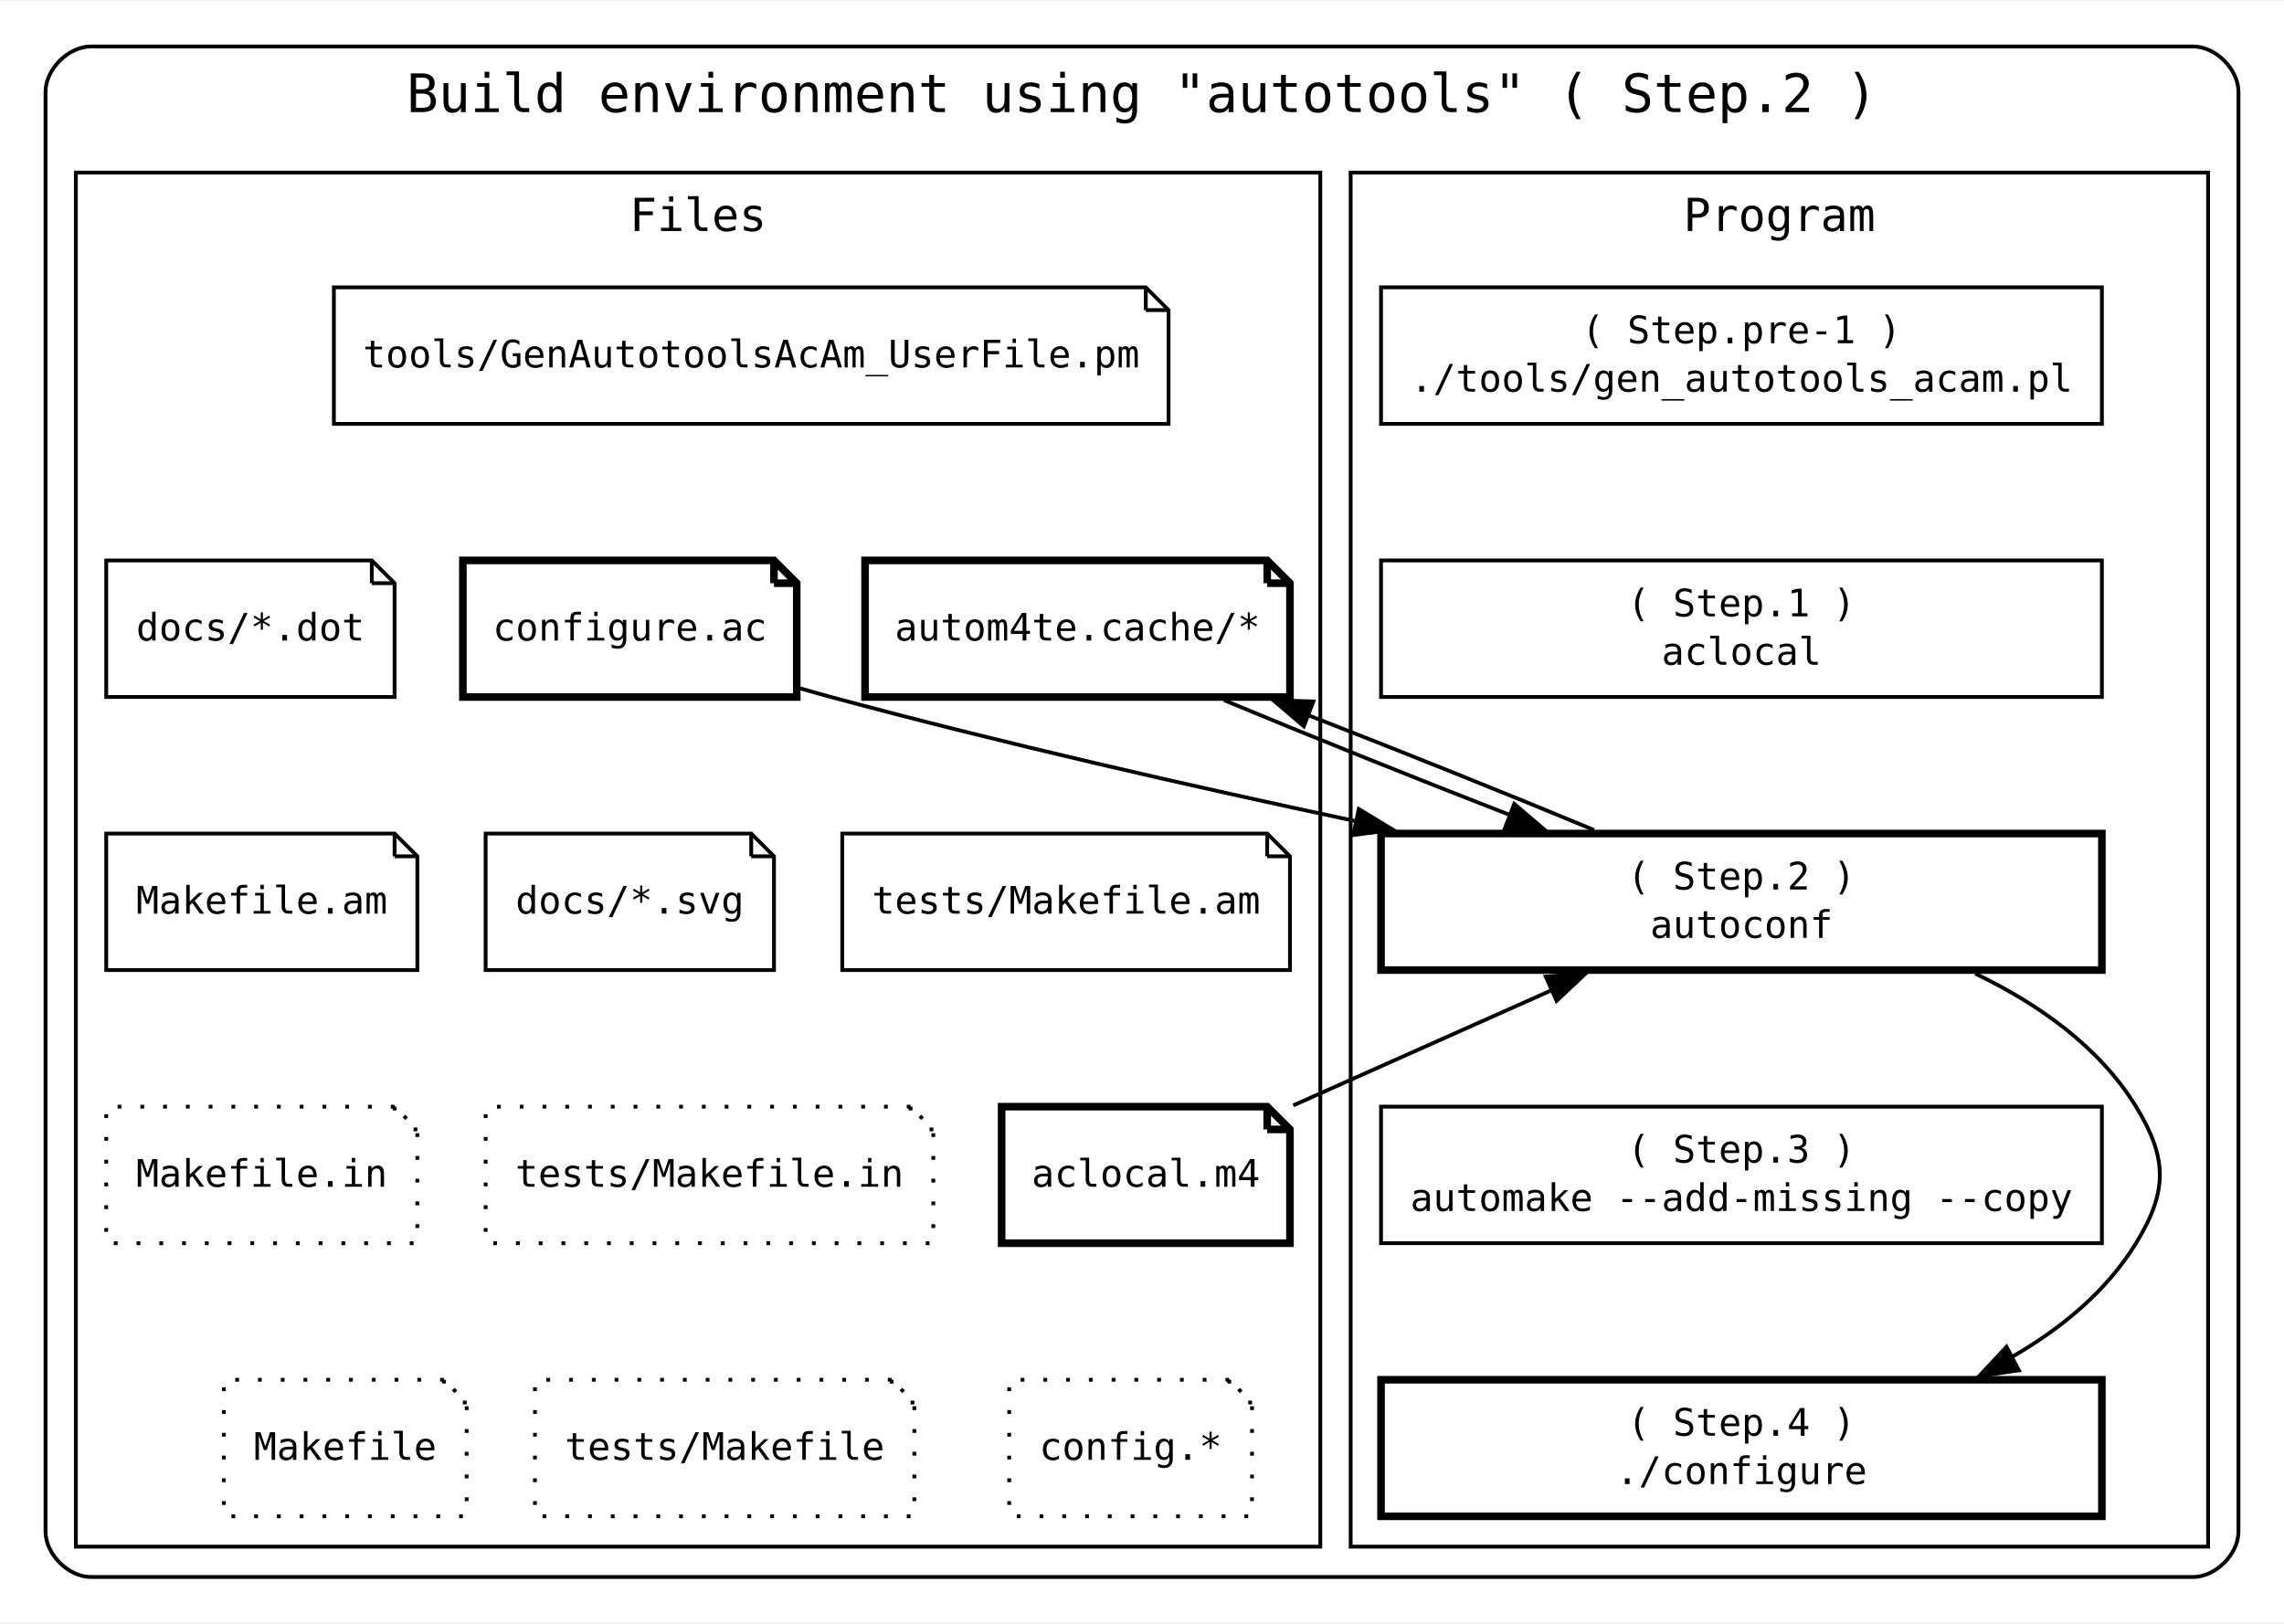
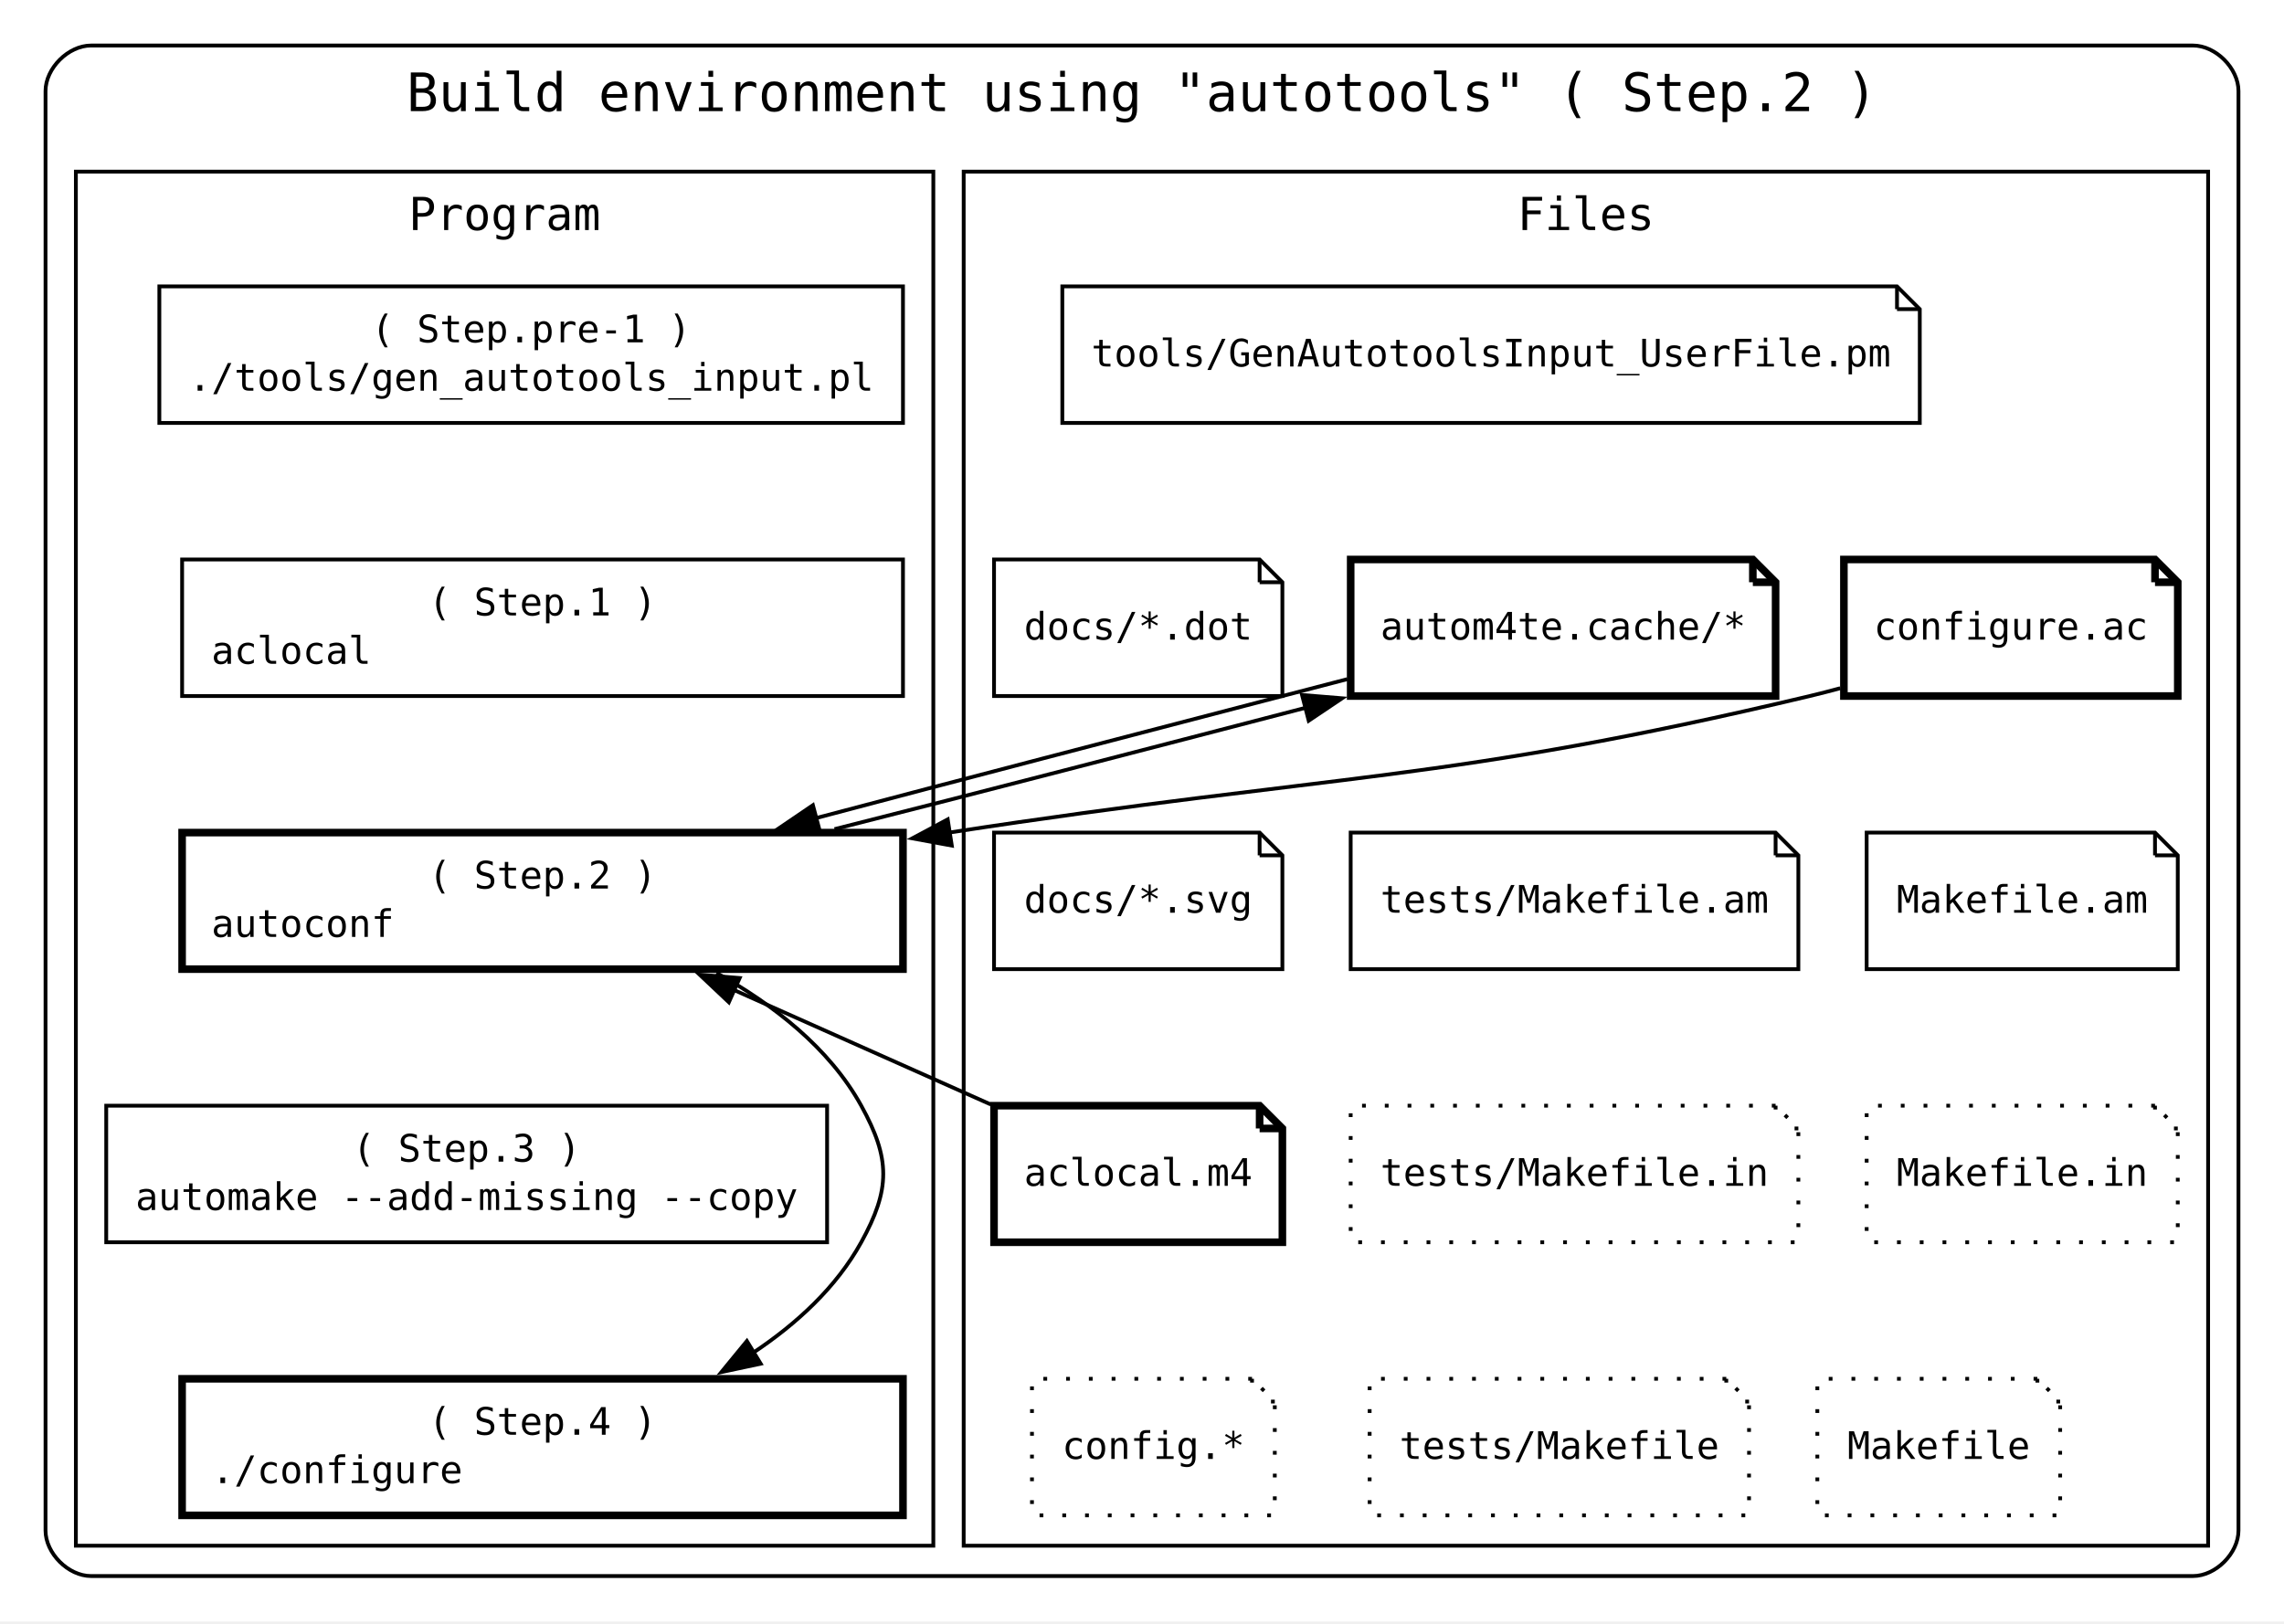
- <svg xmlns="http://www.w3.org/2000/svg" width="602pt" height="428pt" viewBox="0.00 0.00 602.00 427.50">
+ <svg xmlns="http://www.w3.org/2000/svg" width="602pt" height="428pt" viewBox="0.00 0.00 602.00 428.00">
  <g id="graph0" class="graph" transform="scale(1 1) rotate(0) translate(4 423.5)">
    <polygon fill="white" stroke="none" points="-4,4 -4,-423.5 598,-423.5 598,4 -4,4" />
    <g id="clust1" class="cluster">
      <path fill="none" stroke="black" d="M20,-8C20,-8 574,-8 574,-8 580,-8 586,-14 586,-20 586,-20 586,-399.5 586,-399.5 586,-405.5 580,-411.5 574,-411.5 574,-411.5 20,-411.5 20,-411.5 14,-411.5 8,-405.5 8,-399.5 8,-399.5 8,-20 8,-20 8,-14 14,-8 20,-8" />
-       <text text-anchor="middle" x="297" y="-394.2" font-family="monospace" font-size="14.00">Build environment using "autotools" ( Step.2 )</text>
+       <text xml:space="preserve" text-anchor="middle" x="297" y="-394.2" font-family="monospace" font-size="14.00">Build environment using "autotools" ( Step.2 )</text>
    </g>
    <g id="clust2" class="cluster">
-       <polygon fill="none" stroke="black" points="352,-16 352,-378.25 578,-378.25 578,-16 352,-16" />
-       <text text-anchor="middle" x="465" y="-362.85" font-family="monospace" font-size="12.00">Program</text>
+       <polygon fill="none" stroke="black" points="16,-16 16,-378.25 242,-378.25 242,-16 16,-16" />
+       <text xml:space="preserve" text-anchor="middle" x="129" y="-362.85" font-family="monospace" font-size="12.00">Program</text>
    </g>
    <g id="clust4" class="cluster">
-       <polygon fill="none" stroke="black" points="16,-16 16,-378.25 344,-378.25 344,-16 16,-16" />
-       <text text-anchor="middle" x="180" y="-362.85" font-family="monospace" font-size="12.00">Files</text>
+       <polygon fill="none" stroke="black" points="250,-16 250,-378.25 578,-378.25 578,-16 250,-16" />
+       <text xml:space="preserve" text-anchor="middle" x="414" y="-362.85" font-family="monospace" font-size="12.00">Files</text>
    </g>
    <g id="node1" class="node">
-       <polygon fill="none" stroke="black" points="550,-348 360,-348 360,-312 550,-312 550,-348" />
-       <text text-anchor="middle" x="455" y="-333.25" font-family="monospace" font-size="10.00">( Step.pre-1 )</text>
-       <text text-anchor="middle" x="455" y="-320.5" font-family="monospace" font-size="10.00">./tools/gen_autotools_acam.pl</text>
+       <polygon fill="none" stroke="black" points="234,-348 38,-348 38,-312 234,-312 234,-348" />
+       <text xml:space="preserve" text-anchor="middle" x="136" y="-333.25" font-family="monospace" font-size="10.00">( Step.pre-1 )</text>
+       <text xml:space="preserve" text-anchor="middle" x="136" y="-320.5" font-family="monospace" font-size="10.00">./tools/gen_autotools_input.pl</text>
    </g>
    <g id="node2" class="node">
-       <polygon fill="none" stroke="black" points="550,-276 360,-276 360,-240 550,-240 550,-276" />
-       <text text-anchor="middle" x="455" y="-261.25" font-family="monospace" font-size="10.00">( Step.1 )</text>
-       <text text-anchor="middle" x="455" y="-248.5" font-family="monospace" font-size="10.00">aclocal                      </text>
+       <polygon fill="none" stroke="black" points="234,-276 44,-276 44,-240 234,-240 234,-276" />
+       <text xml:space="preserve" text-anchor="middle" x="139" y="-261.25" font-family="monospace" font-size="10.00">( Step.1 )</text>
+       <text xml:space="preserve" text-anchor="middle" x="139" y="-248.5" font-family="monospace" font-size="10.00">aclocal                      </text>
    </g>
    <g id="node3" class="node">
-       <polygon fill="none" stroke="black" stroke-width="2" points="550,-204 360,-204 360,-168 550,-168 550,-204" />
-       <text text-anchor="middle" x="455" y="-189.25" font-family="monospace" font-size="10.00">( Step.2 )</text>
-       <text text-anchor="middle" x="455" y="-176.5" font-family="monospace" font-size="10.00">autoconf                     </text>
+       <polygon fill="none" stroke="black" stroke-width="2" points="234,-204 44,-204 44,-168 234,-168 234,-204" />
+       <text xml:space="preserve" text-anchor="middle" x="139" y="-189.25" font-family="monospace" font-size="10.00">( Step.2 )</text>
+       <text xml:space="preserve" text-anchor="middle" x="139" y="-176.5" font-family="monospace" font-size="10.00">autoconf                     </text>
    </g>
    <g id="node4" class="node">
-       <polygon fill="none" stroke="black" points="550,-132 360,-132 360,-96 550,-96 550,-132" />
-       <text text-anchor="middle" x="455" y="-117.25" font-family="monospace" font-size="10.00">( Step.3 )</text>
-       <text text-anchor="middle" x="455" y="-104.5" font-family="monospace" font-size="10.00">automake --add-missing --copy</text>
+       <polygon fill="none" stroke="black" points="214,-132 24,-132 24,-96 214,-96 214,-132" />
+       <text xml:space="preserve" text-anchor="middle" x="119" y="-117.25" font-family="monospace" font-size="10.00">( Step.3 )</text>
+       <text xml:space="preserve" text-anchor="middle" x="119" y="-104.5" font-family="monospace" font-size="10.00">automake --add-missing --copy</text>
    </g>
    <g id="node5" class="node">
-       <polygon fill="none" stroke="black" stroke-width="2" points="550,-60 360,-60 360,-24 550,-24 550,-60" />
-       <text text-anchor="middle" x="455" y="-45.25" font-family="monospace" font-size="10.00">( Step.4 )</text>
-       <text text-anchor="middle" x="455" y="-32.5" font-family="monospace" font-size="10.00">./configure                  </text>
+       <polygon fill="none" stroke="black" stroke-width="2" points="234,-60 44,-60 44,-24 234,-24 234,-60" />
+       <text xml:space="preserve" text-anchor="middle" x="139" y="-45.25" font-family="monospace" font-size="10.00">( Step.4 )</text>
+       <text xml:space="preserve" text-anchor="middle" x="139" y="-32.5" font-family="monospace" font-size="10.00">./configure                  </text>
    </g>
    <g id="edge31" class="edge">
-       <path fill="none" stroke="black" d="M516.64,-167.06C533.26,-159.09 549.31,-147.81 559,-132 567.36,-118.36 567.36,-109.64 559,-96 551.2,-83.28 539.29,-73.49 526.27,-66" />
-       <polygon fill="black" stroke="black" points="528.12,-62.49 517.64,-60.94 524.87,-68.69 528.12,-62.49" />
+       <path fill="none" stroke="black" d="M184.84,-167.01C199.74,-158.72 214.59,-147.25 223,-132 230.73,-117.99 230.73,-110.01 223,-96 216.43,-84.09 205.93,-74.48 194.55,-66.89" />
+       <polygon fill="black" stroke="black" points="196.5,-63.98 186.14,-61.77 192.86,-69.96 196.5,-63.98" />
    </g>
    <g id="node15" class="node">
-       <polygon fill="none" stroke="black" stroke-width="2" points="330,-276 224,-276 224,-240 336,-240 336,-270 330,-276" />
-       <polyline fill="none" stroke="black" stroke-width="2" points="330,-276 330,-270" />
-       <polyline fill="none" stroke="black" stroke-width="2" points="336,-270 330,-270" />
-       <text text-anchor="middle" x="280" y="-254.88" font-family="monospace" font-size="10.00">autom4te.cache/*</text>
+       <polygon fill="none" stroke="black" stroke-width="2" points="458,-276 352,-276 352,-240 464,-240 464,-270 458,-276" />
+       <polyline fill="none" stroke="black" stroke-width="2" points="458,-276 458,-270" />
+       <polyline fill="none" stroke="black" stroke-width="2" points="464,-270 458,-270" />
+       <text xml:space="preserve" text-anchor="middle" x="408" y="-254.88" font-family="monospace" font-size="10.00">autom4te.cache/*</text>
    </g>
    <g id="edge34" class="edge">
-       <path fill="none" stroke="black" d="M416.14,-204.93C393.96,-214.17 365.74,-225.5 340.72,-235.23" />
-       <polygon fill="black" stroke="black" points="339.65,-232.28 331.58,-239.15 342.17,-238.81 339.65,-232.28" />
+       <path fill="none" stroke="black" d="M215.96,-204.91C253.02,-214.27 298.31,-226.02 340.09,-236.9" />
+       <polygon fill="black" stroke="black" points="339.18,-240.28 349.74,-239.41 340.94,-233.5 339.18,-240.28" />
    </g>
    <g id="node6" class="node">
-       <polygon fill="none" stroke="black" points="298,-348 84,-348 84,-312 304,-312 304,-342 298,-348" />
-       <polyline fill="none" stroke="black" points="298,-348 298,-342" />
-       <polyline fill="none" stroke="black" points="304,-342 298,-342" />
-       <text text-anchor="middle" x="194" y="-326.88" font-family="monospace" font-size="10.00">tools/GenAutotoolsAcAm_UserFile.pm</text>
+       <polygon fill="none" stroke="black" points="496,-348 276,-348 276,-312 502,-312 502,-342 496,-348" />
+       <polyline fill="none" stroke="black" points="496,-348 496,-342" />
+       <polyline fill="none" stroke="black" points="502,-342 496,-342" />
+       <text xml:space="preserve" text-anchor="middle" x="389" y="-326.88" font-family="monospace" font-size="10.00">tools/GenAutotoolsInput_UserFile.pm</text>
    </g>
    <g id="node7" class="node">
-       <polygon fill="none" stroke="black" points="94,-276 24,-276 24,-240 100,-240 100,-270 94,-276" />
-       <polyline fill="none" stroke="black" points="94,-276 94,-270" />
-       <polyline fill="none" stroke="black" points="100,-270 94,-270" />
-       <text text-anchor="middle" x="62" y="-254.88" font-family="monospace" font-size="10.00">docs/*.dot</text>
+       <polygon fill="none" stroke="black" points="328,-276 258,-276 258,-240 334,-240 334,-270 328,-276" />
+       <polyline fill="none" stroke="black" points="328,-276 328,-270" />
+       <polyline fill="none" stroke="black" points="334,-270 328,-270" />
+       <text xml:space="preserve" text-anchor="middle" x="296" y="-254.88" font-family="monospace" font-size="10.00">docs/*.dot</text>
    </g>
    <g id="node11" class="node">
-       <polygon fill="none" stroke="black" stroke-width="2" points="200,-276 118,-276 118,-240 206,-240 206,-270 200,-276" />
-       <polyline fill="none" stroke="black" stroke-width="2" points="200,-276 200,-270" />
-       <polyline fill="none" stroke="black" stroke-width="2" points="206,-270 200,-270" />
-       <text text-anchor="middle" x="162" y="-254.88" font-family="monospace" font-size="10.00">configure.ac</text>
+       <polygon fill="none" stroke="black" stroke-width="2" points="564,-276 482,-276 482,-240 570,-240 570,-270 564,-276" />
+       <polyline fill="none" stroke="black" stroke-width="2" points="564,-276 564,-270" />
+       <polyline fill="none" stroke="black" stroke-width="2" points="570,-270 564,-270" />
+       <text xml:space="preserve" text-anchor="middle" x="526" y="-254.88" font-family="monospace" font-size="10.00">configure.ac</text>
    </g>
    <g id="node8" class="node">
-       <polygon fill="none" stroke="black" points="194,-204 124,-204 124,-168 200,-168 200,-198 194,-204" />
-       <polyline fill="none" stroke="black" points="194,-204 194,-198" />
-       <polyline fill="none" stroke="black" points="200,-198 194,-198" />
-       <text text-anchor="middle" x="162" y="-182.88" font-family="monospace" font-size="10.00">docs/*.svg</text>
+       <polygon fill="none" stroke="black" points="328,-204 258,-204 258,-168 334,-168 334,-198 328,-204" />
+       <polyline fill="none" stroke="black" points="328,-204 328,-198" />
+       <polyline fill="none" stroke="black" points="334,-198 328,-198" />
+       <text xml:space="preserve" text-anchor="middle" x="296" y="-182.88" font-family="monospace" font-size="10.00">docs/*.svg</text>
    </g>
    <g id="node9" class="node">
-       <polygon fill="none" stroke="black" stroke-width="2" points="330,-132 260,-132 260,-96 336,-96 336,-126 330,-132" />
-       <polyline fill="none" stroke="black" stroke-width="2" points="330,-132 330,-126" />
-       <polyline fill="none" stroke="black" stroke-width="2" points="336,-126 330,-126" />
-       <text text-anchor="middle" x="298" y="-110.88" font-family="monospace" font-size="10.00">aclocal.m4</text>
+       <polygon fill="none" stroke="black" stroke-width="2" points="328,-132 258,-132 258,-96 334,-96 334,-126 328,-132" />
+       <polyline fill="none" stroke="black" stroke-width="2" points="328,-132 328,-126" />
+       <polyline fill="none" stroke="black" stroke-width="2" points="334,-126 328,-126" />
+       <text xml:space="preserve" text-anchor="middle" x="296" y="-110.88" font-family="monospace" font-size="10.00">aclocal.m4</text>
    </g>
    <g id="node12" class="node">
-       <polygon fill="none" stroke="black" points="100,-204 24,-204 24,-168 106,-168 106,-198 100,-204" />
-       <polyline fill="none" stroke="black" points="100,-204 100,-198" />
-       <polyline fill="none" stroke="black" points="106,-198 100,-198" />
-       <text text-anchor="middle" x="65" y="-182.88" font-family="monospace" font-size="10.00">Makefile.am</text>
+       <polygon fill="none" stroke="black" points="564,-204 488,-204 488,-168 570,-168 570,-198 564,-204" />
+       <polyline fill="none" stroke="black" points="564,-204 564,-198" />
+       <polyline fill="none" stroke="black" points="570,-198 564,-198" />
+       <text xml:space="preserve" text-anchor="middle" x="529" y="-182.88" font-family="monospace" font-size="10.00">Makefile.am</text>
    </g>
    <g id="edge32" class="edge">
-       <path fill="none" stroke="black" d="M336.87,-132.33C357.48,-141.52 383.05,-152.92 405.11,-162.76" />
-       <polygon fill="black" stroke="black" points="403.42,-166.28 413.98,-167.15 406.27,-159.89 403.42,-166.28" />
+       <path fill="none" stroke="black" d="M257.13,-132.33C236.7,-141.44 211.41,-152.71 189.48,-162.49" />
+       <polygon fill="black" stroke="black" points="188.11,-159.27 180.41,-166.54 190.96,-165.66 188.11,-159.27" />
    </g>
    <g id="node10" class="node">
-       <polygon fill="none" stroke="black" stroke-dasharray="1,5" points="320,-60 262,-60 262,-24 326,-24 326,-54 320,-60" />
-       <polyline fill="none" stroke="black" stroke-dasharray="1,5" points="320,-60 320,-54" />
-       <polyline fill="none" stroke="black" stroke-dasharray="1,5" points="326,-54 320,-54" />
-       <text text-anchor="middle" x="294" y="-38.88" font-family="monospace" font-size="10.00">config.*</text>
+       <polygon fill="none" stroke="black" stroke-dasharray="1,5" points="326,-60 268,-60 268,-24 332,-24 332,-54 326,-60" />
+       <polyline fill="none" stroke="black" stroke-dasharray="1,5" points="326,-60 326,-54" />
+       <polyline fill="none" stroke="black" stroke-dasharray="1,5" points="332,-54 326,-54" />
+       <text xml:space="preserve" text-anchor="middle" x="300" y="-38.88" font-family="monospace" font-size="10.00">config.*</text>
    </g>
    <g id="node13" class="node">
-       <polygon fill="none" stroke="black" stroke-dasharray="1,5" points="100,-132 24,-132 24,-96 106,-96 106,-126 100,-132" />
-       <polyline fill="none" stroke="black" stroke-dasharray="1,5" points="100,-132 100,-126" />
-       <polyline fill="none" stroke="black" stroke-dasharray="1,5" points="106,-126 100,-126" />
-       <text text-anchor="middle" x="65" y="-110.88" font-family="monospace" font-size="10.00">Makefile.in</text>
+       <polygon fill="none" stroke="black" stroke-dasharray="1,5" points="564,-132 488,-132 488,-96 570,-96 570,-126 564,-132" />
+       <polyline fill="none" stroke="black" stroke-dasharray="1,5" points="564,-132 564,-126" />
+       <polyline fill="none" stroke="black" stroke-dasharray="1,5" points="570,-126 564,-126" />
+       <text xml:space="preserve" text-anchor="middle" x="529" y="-110.88" font-family="monospace" font-size="10.00">Makefile.in</text>
    </g>
    <g id="node14" class="node">
-       <polygon fill="none" stroke="black" stroke-dasharray="1,5" points="113,-60 55,-60 55,-24 119,-24 119,-54 113,-60" />
-       <polyline fill="none" stroke="black" stroke-dasharray="1,5" points="113,-60 113,-54" />
-       <polyline fill="none" stroke="black" stroke-dasharray="1,5" points="119,-54 113,-54" />
-       <text text-anchor="middle" x="87" y="-38.88" font-family="monospace" font-size="10.00">Makefile</text>
+       <polygon fill="none" stroke="black" stroke-dasharray="1,5" points="533,-60 475,-60 475,-24 539,-24 539,-54 533,-60" />
+       <polyline fill="none" stroke="black" stroke-dasharray="1,5" points="533,-60 533,-54" />
+       <polyline fill="none" stroke="black" stroke-dasharray="1,5" points="539,-54 533,-54" />
+       <text xml:space="preserve" text-anchor="middle" x="507" y="-38.88" font-family="monospace" font-size="10.00">Makefile</text>
    </g>
    <g id="edge30" class="edge">
-       <path fill="none" stroke="black" d="M206.73,-242.33C209.52,-241.51 212.29,-240.73 215,-240 260.1,-227.82 310.51,-216.36 353.45,-207.24" />
-       <polygon fill="black" stroke="black" points="354.14,-210.46 363.2,-204.97 352.69,-203.61 354.14,-210.46" />
+       <path fill="none" stroke="black" d="M481.03,-242.06C478.32,-241.32 475.63,-240.63 473,-240 377.03,-217.14 348.8,-219.79 246.14,-204" />
+       <polygon fill="black" stroke="black" points="246.87,-200.57 236.45,-202.48 245.79,-207.48 246.87,-200.57" />
    </g>
    <g id="node16" class="node">
-       <polygon fill="none" stroke="black" points="330,-204 218,-204 218,-168 336,-168 336,-198 330,-204" />
-       <polyline fill="none" stroke="black" points="330,-204 330,-198" />
-       <polyline fill="none" stroke="black" points="336,-198 330,-198" />
-       <text text-anchor="middle" x="277" y="-182.88" font-family="monospace" font-size="10.00">tests/Makefile.am</text>
+       <polygon fill="none" stroke="black" points="464,-204 352,-204 352,-168 470,-168 470,-198 464,-204" />
+       <polyline fill="none" stroke="black" points="464,-204 464,-198" />
+       <polyline fill="none" stroke="black" points="470,-198 464,-198" />
+       <text xml:space="preserve" text-anchor="middle" x="411" y="-182.88" font-family="monospace" font-size="10.00">tests/Makefile.am</text>
    </g>
    <g id="node17" class="node">
-       <polygon fill="none" stroke="black" stroke-dasharray="1,5" points="236,-132 124,-132 124,-96 242,-96 242,-126 236,-132" />
-       <polyline fill="none" stroke="black" stroke-dasharray="1,5" points="236,-132 236,-126" />
-       <polyline fill="none" stroke="black" stroke-dasharray="1,5" points="242,-126 236,-126" />
-       <text text-anchor="middle" x="183" y="-110.88" font-family="monospace" font-size="10.00">tests/Makefile.in</text>
+       <polygon fill="none" stroke="black" stroke-dasharray="1,5" points="464,-132 352,-132 352,-96 470,-96 470,-126 464,-132" />
+       <polyline fill="none" stroke="black" stroke-dasharray="1,5" points="464,-132 464,-126" />
+       <polyline fill="none" stroke="black" stroke-dasharray="1,5" points="470,-126 464,-126" />
+       <text xml:space="preserve" text-anchor="middle" x="411" y="-110.88" font-family="monospace" font-size="10.00">tests/Makefile.in</text>
    </g>
    <g id="node18" class="node">
-       <polygon fill="none" stroke="black" stroke-dasharray="1,5" points="231,-60 137,-60 137,-24 237,-24 237,-54 231,-60" />
-       <polyline fill="none" stroke="black" stroke-dasharray="1,5" points="231,-60 231,-54" />
-       <polyline fill="none" stroke="black" stroke-dasharray="1,5" points="237,-54 231,-54" />
-       <text text-anchor="middle" x="187" y="-38.88" font-family="monospace" font-size="10.00">tests/Makefile</text>
+       <polygon fill="none" stroke="black" stroke-dasharray="1,5" points="451,-60 357,-60 357,-24 457,-24 457,-54 451,-60" />
+       <polyline fill="none" stroke="black" stroke-dasharray="1,5" points="451,-60 451,-54" />
+       <polyline fill="none" stroke="black" stroke-dasharray="1,5" points="457,-54 451,-54" />
+       <text xml:space="preserve" text-anchor="middle" x="407" y="-38.88" font-family="monospace" font-size="10.00">tests/Makefile</text>
    </g>
    <g id="edge33" class="edge">
-       <path fill="none" stroke="black" d="M318.64,-239.15C340.78,-229.93 369,-218.6 394.04,-208.86" />
-       <polygon fill="black" stroke="black" points="395.12,-211.81 403.19,-204.93 392.6,-205.28 395.12,-211.81" />
+       <path fill="none" stroke="black" d="M351.14,-244.46C345.33,-242.95 339.53,-241.44 334,-240 293.25,-229.38 247.9,-217.59 211.15,-207.84" />
+       <polygon fill="black" stroke="black" points="212.06,-204.46 201.5,-205.27 210.26,-211.22 212.06,-204.46" />
    </g>
  </g>
</svg>
